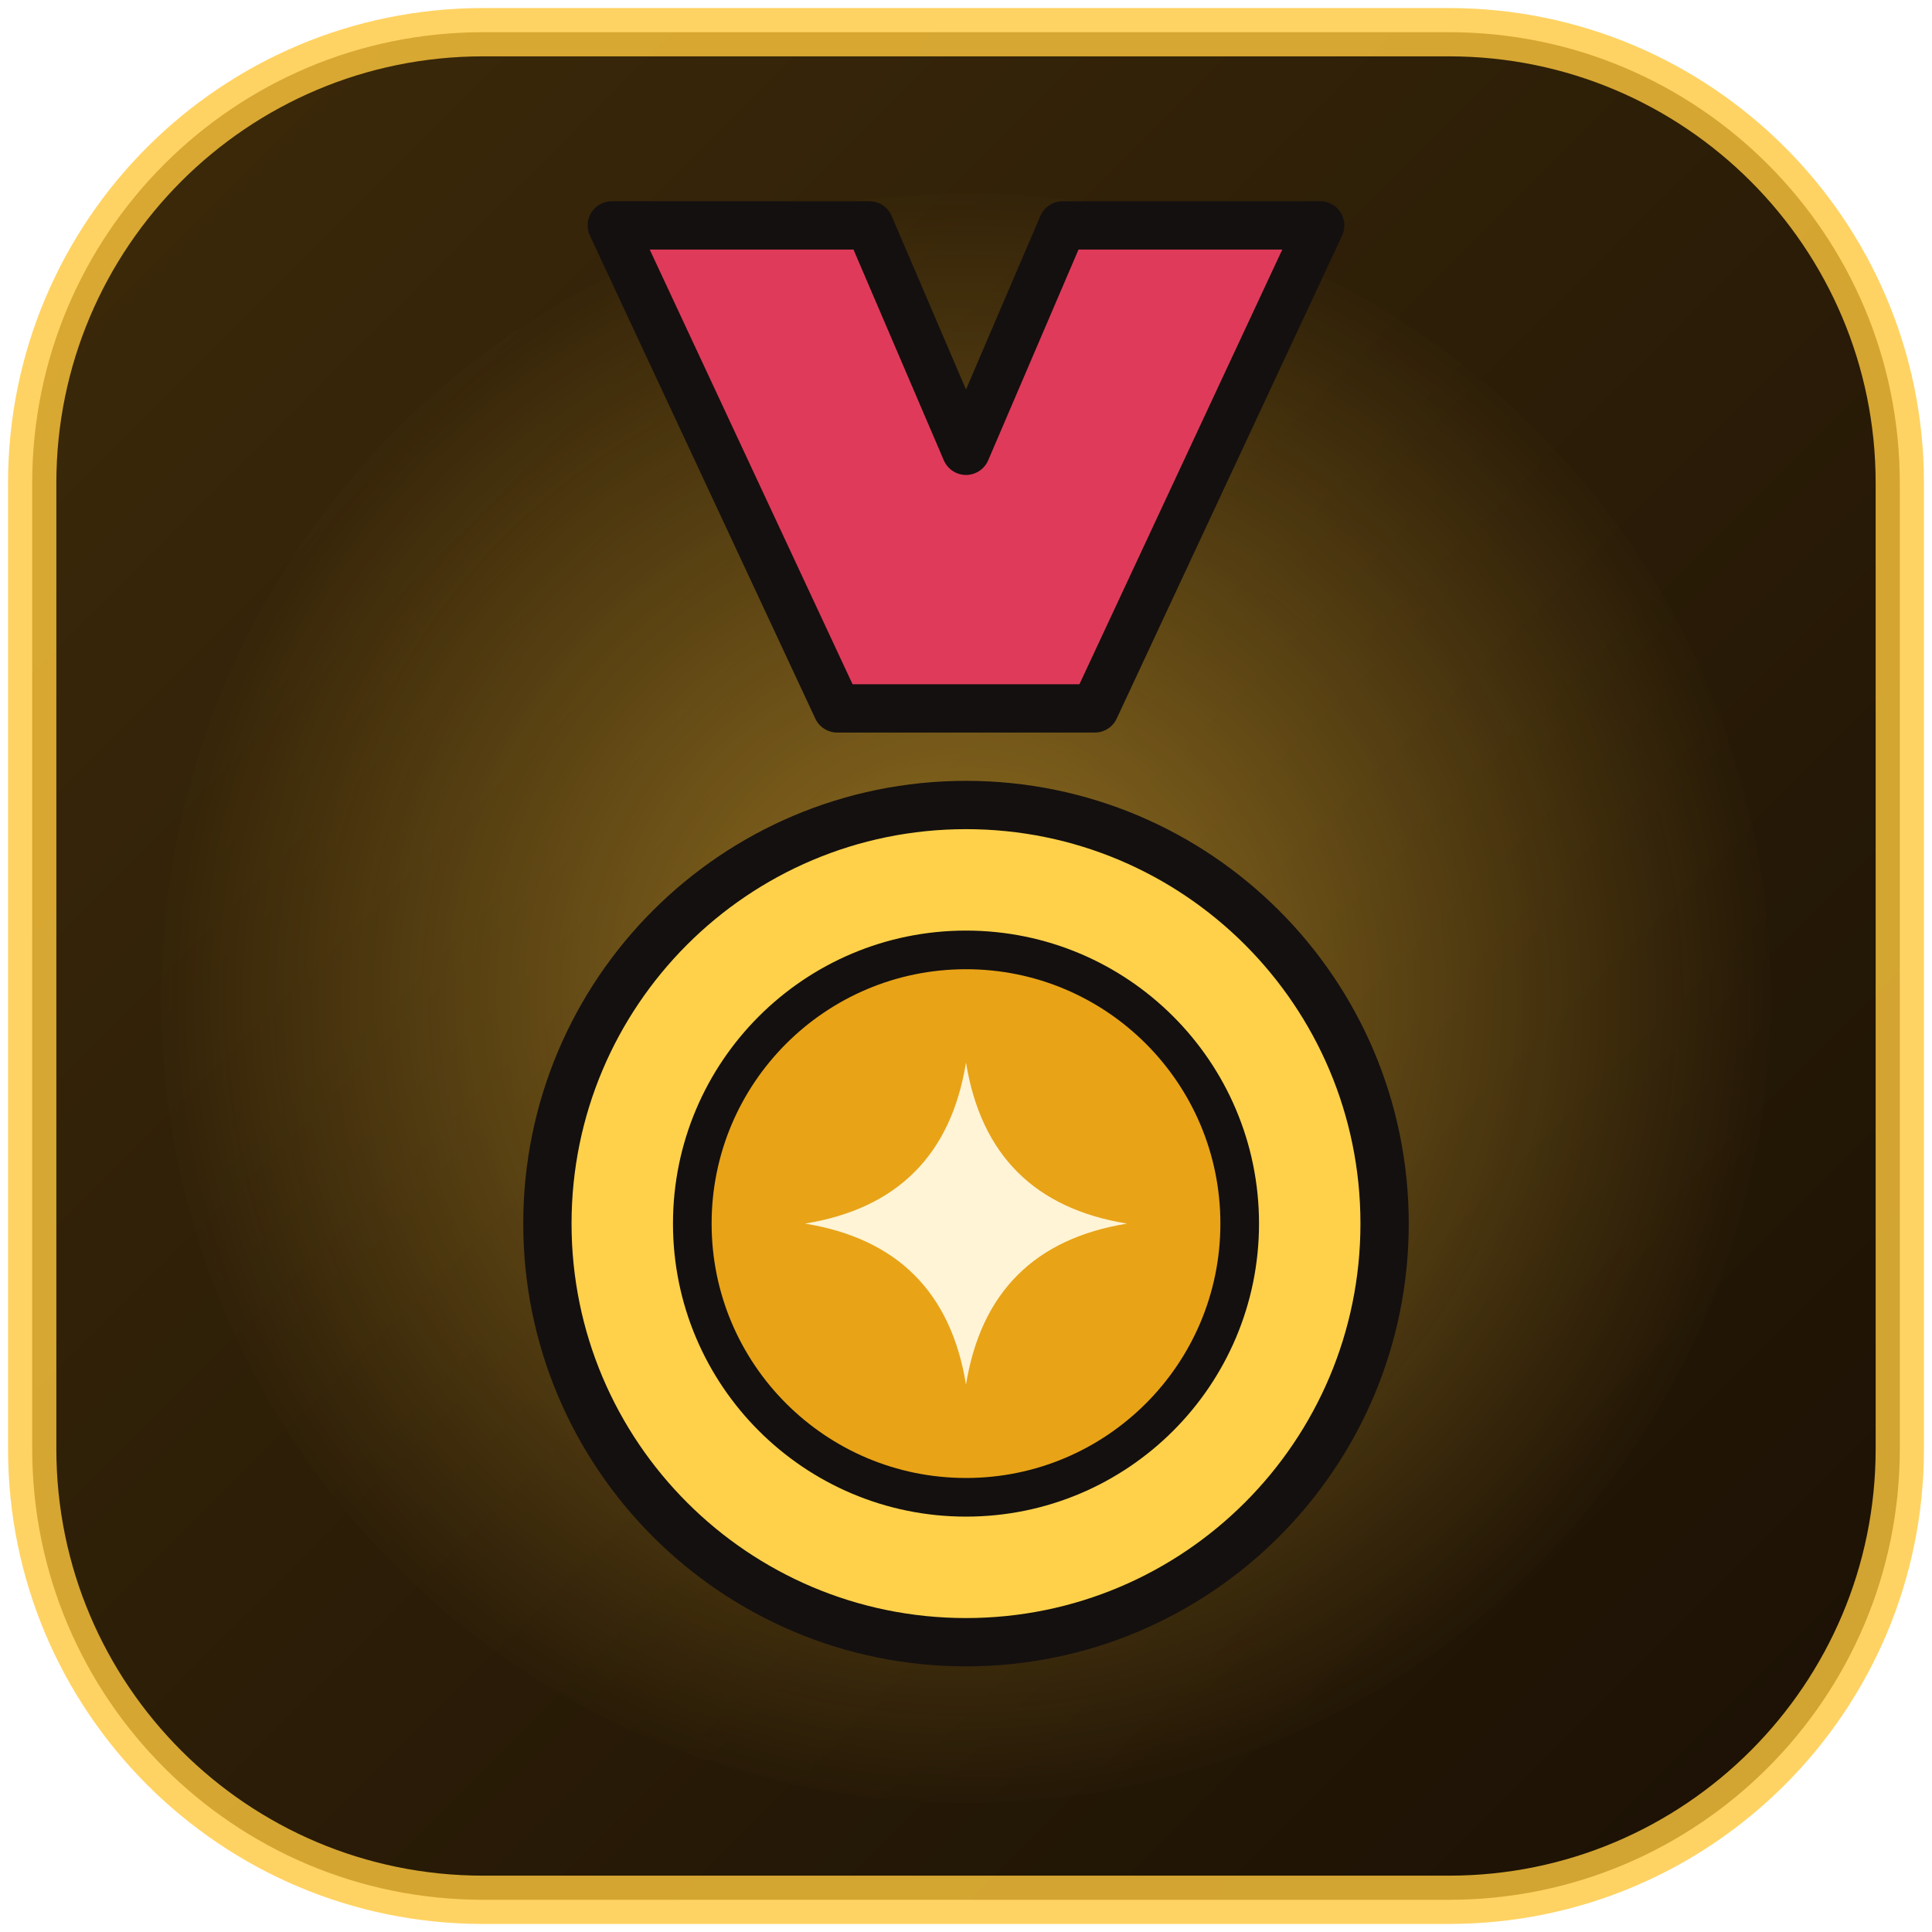
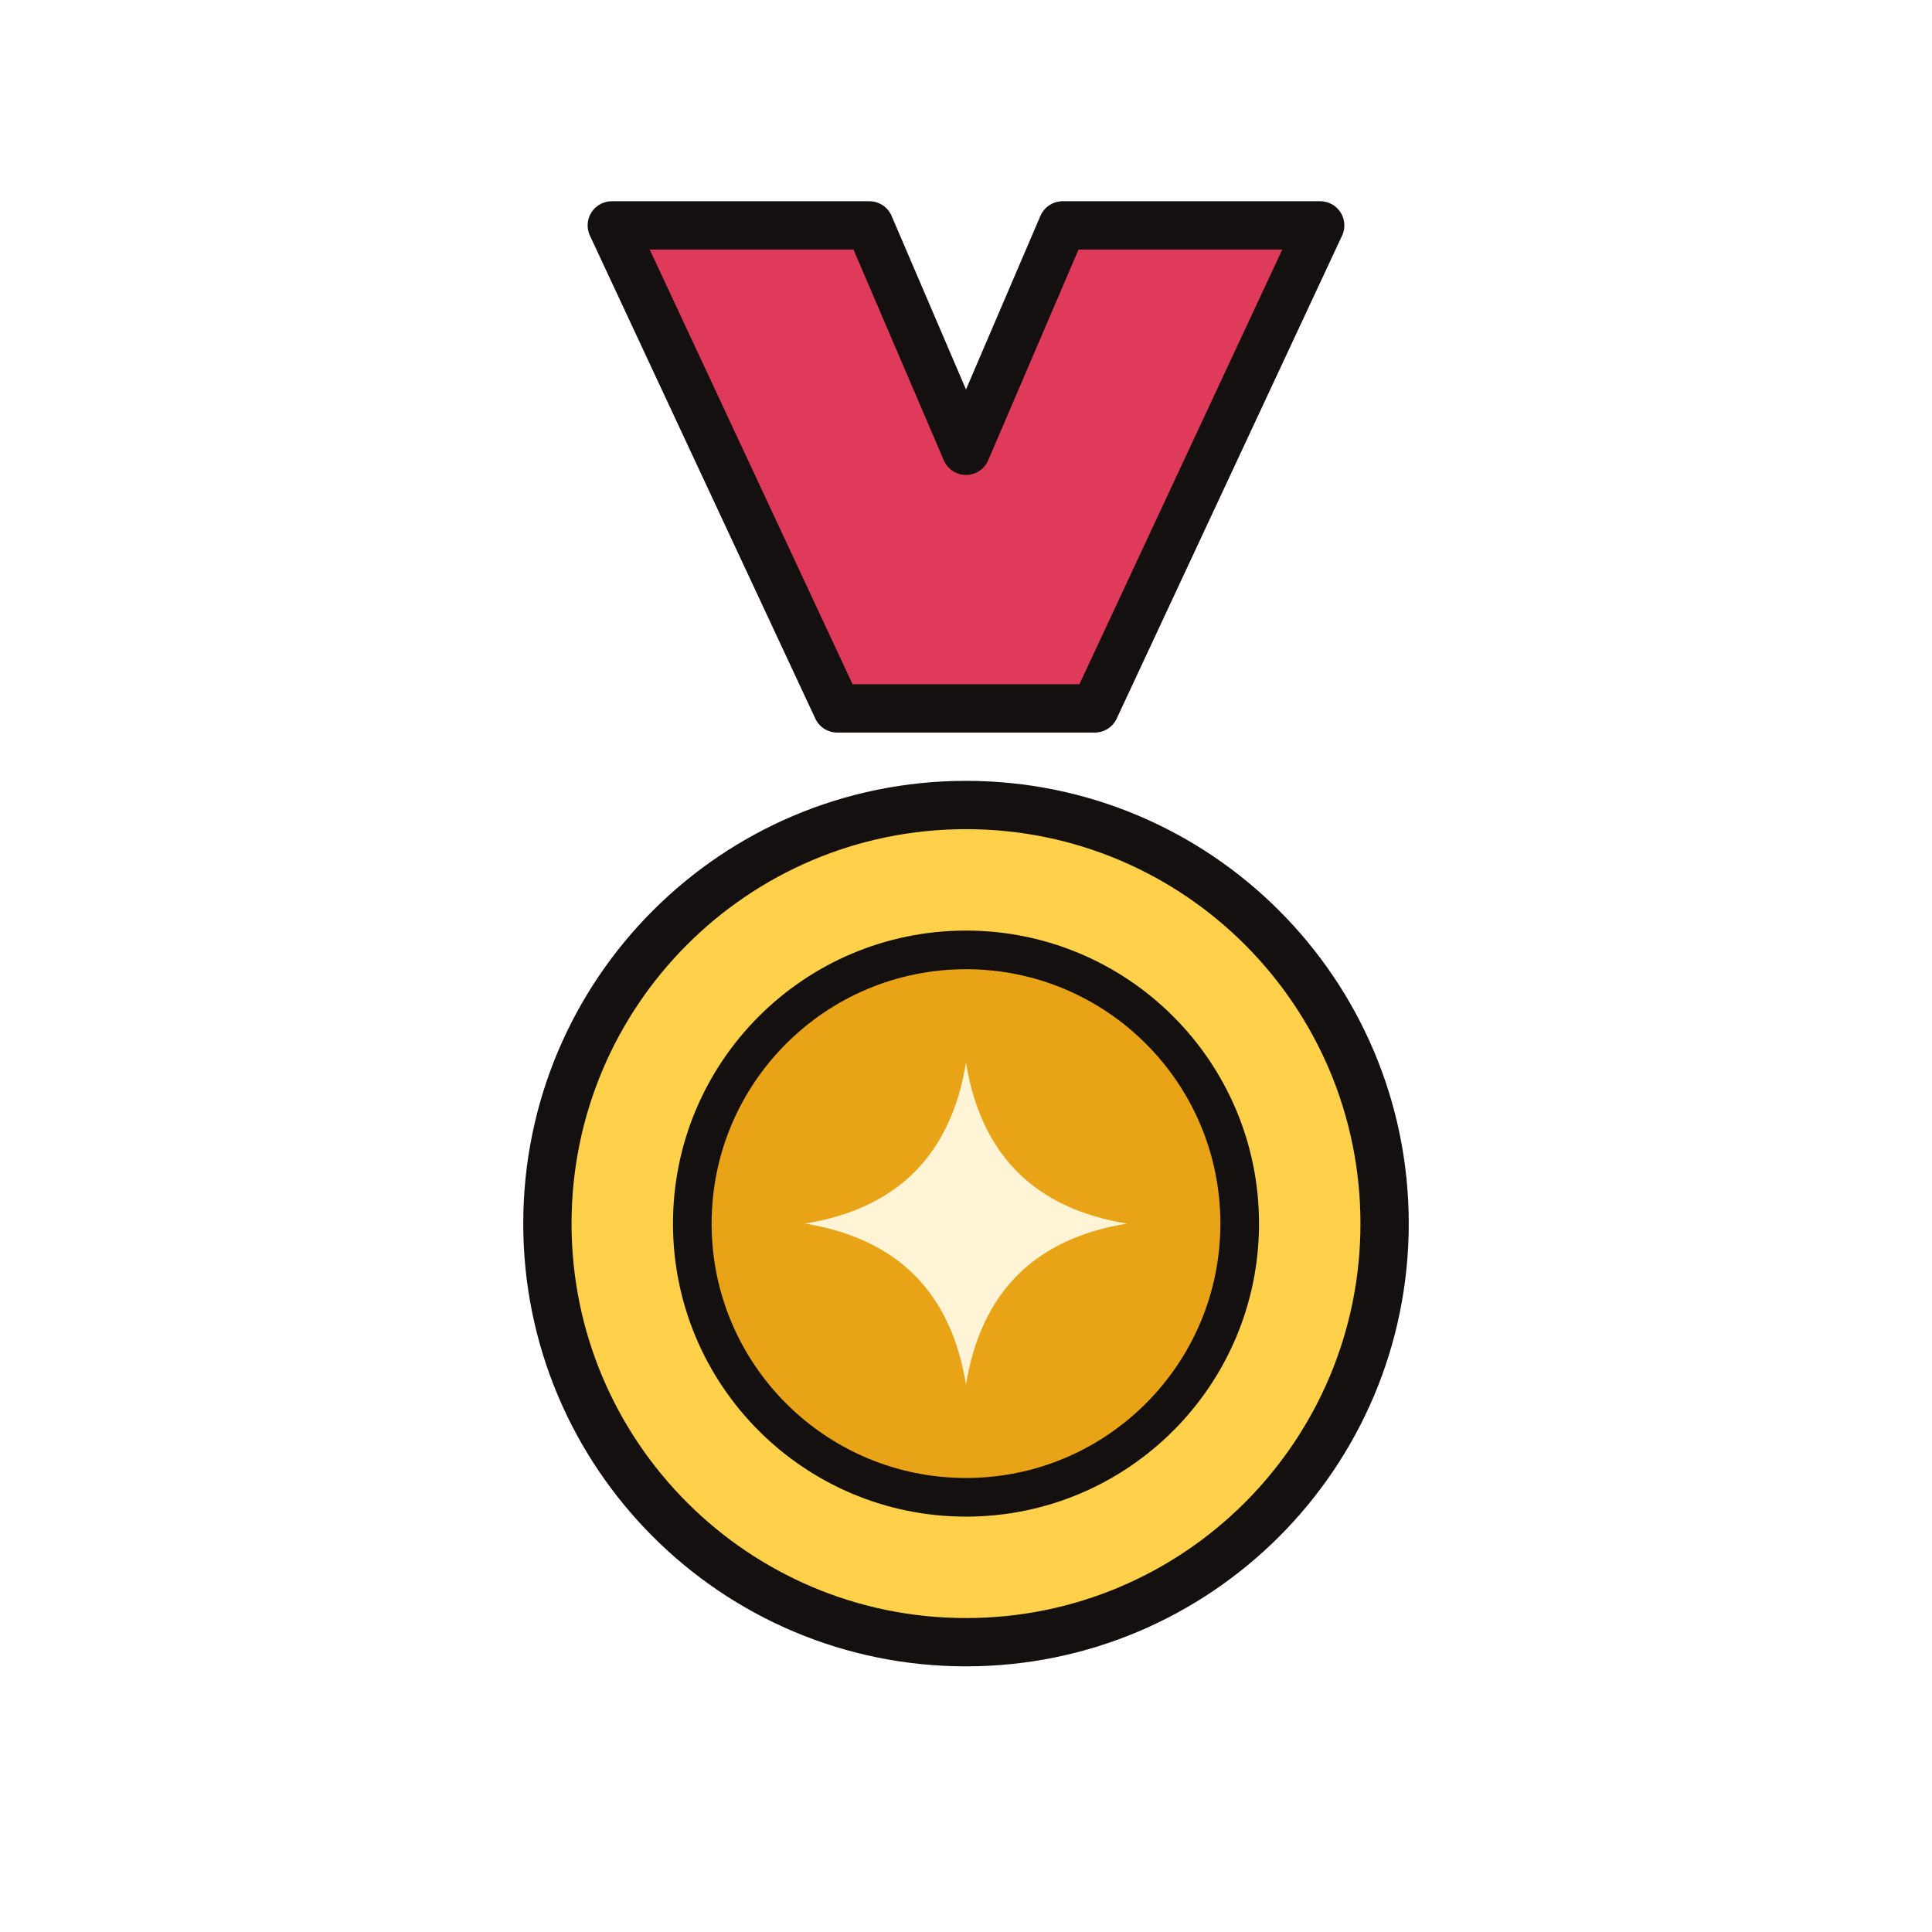
<svg xmlns="http://www.w3.org/2000/svg" viewBox="0 0 120 120">
  <defs>
    <linearGradient id="bmedal" x1="0" y1="0" x2="1" y2="1">
      <stop offset="0" stop-color="#3d2a0a" />
      <stop offset="1" stop-color="#1a1004" />
    </linearGradient>
    <radialGradient id="gmedal" cx=".5" cy=".5" r=".5">
      <stop offset="0" stop-color="#ffc83d" stop-opacity=".5" />
      <stop offset="1" stop-color="#ffc83d" stop-opacity="0" />
    </radialGradient>
  </defs>
-   <rect x="2" y="2" width="116" height="116" rx="28" fill="url(#bmedal)" stroke="#ffc83d" stroke-opacity=".8" stroke-width="3" />
-   <circle cx="60" cy="62" r="50" fill="url(#gmedal)" />
  <path d="M38 14 L52 44 H68 L82 14 H66 L60 28 L54 14Z" fill="#e03a5a" stroke="#14100f" stroke-width="3" stroke-linejoin="round" stroke-linecap="round" />
  <circle cx="60" cy="76" r="26" fill="#ffd14a" stroke="#14100f" stroke-width="3" />
  <circle cx="60" cy="76" r="17" fill="#e8a317" stroke="#14100f" stroke-width="2.4" />
  <path d="M60 66 Q61.4 74.6 70 76 Q61.4 77.4 60 86 Q58.6 77.4 50 76 Q58.6 74.6 60 66Z" fill="#fff4d6" opacity="1" />
</svg>
